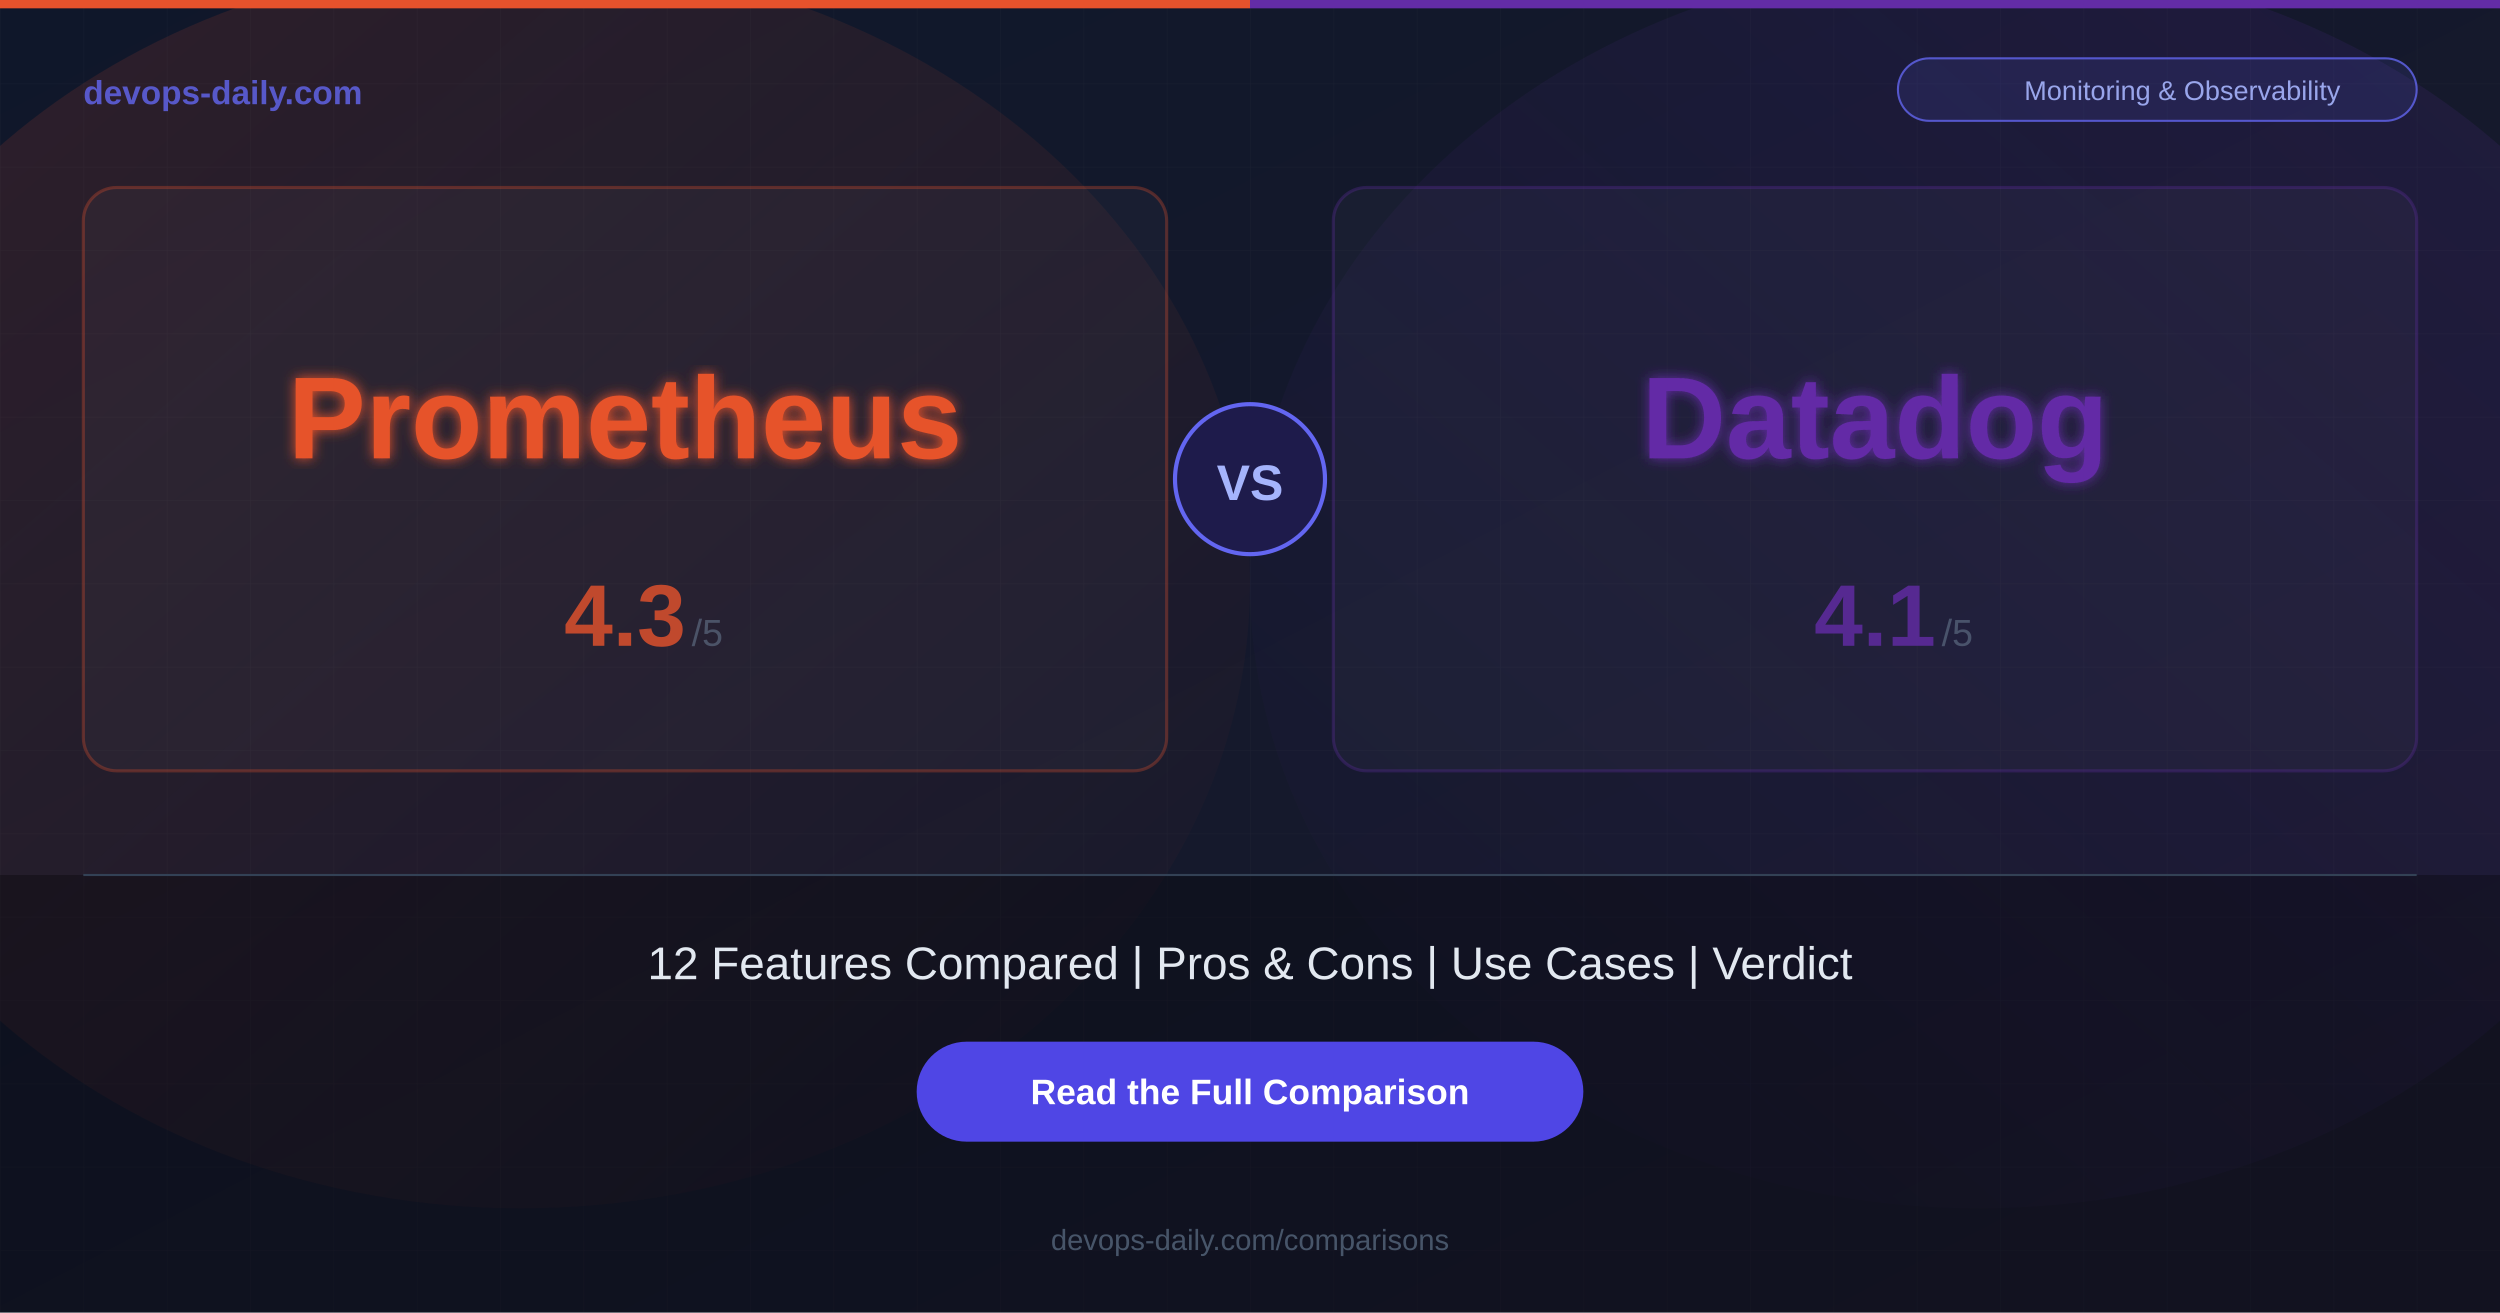
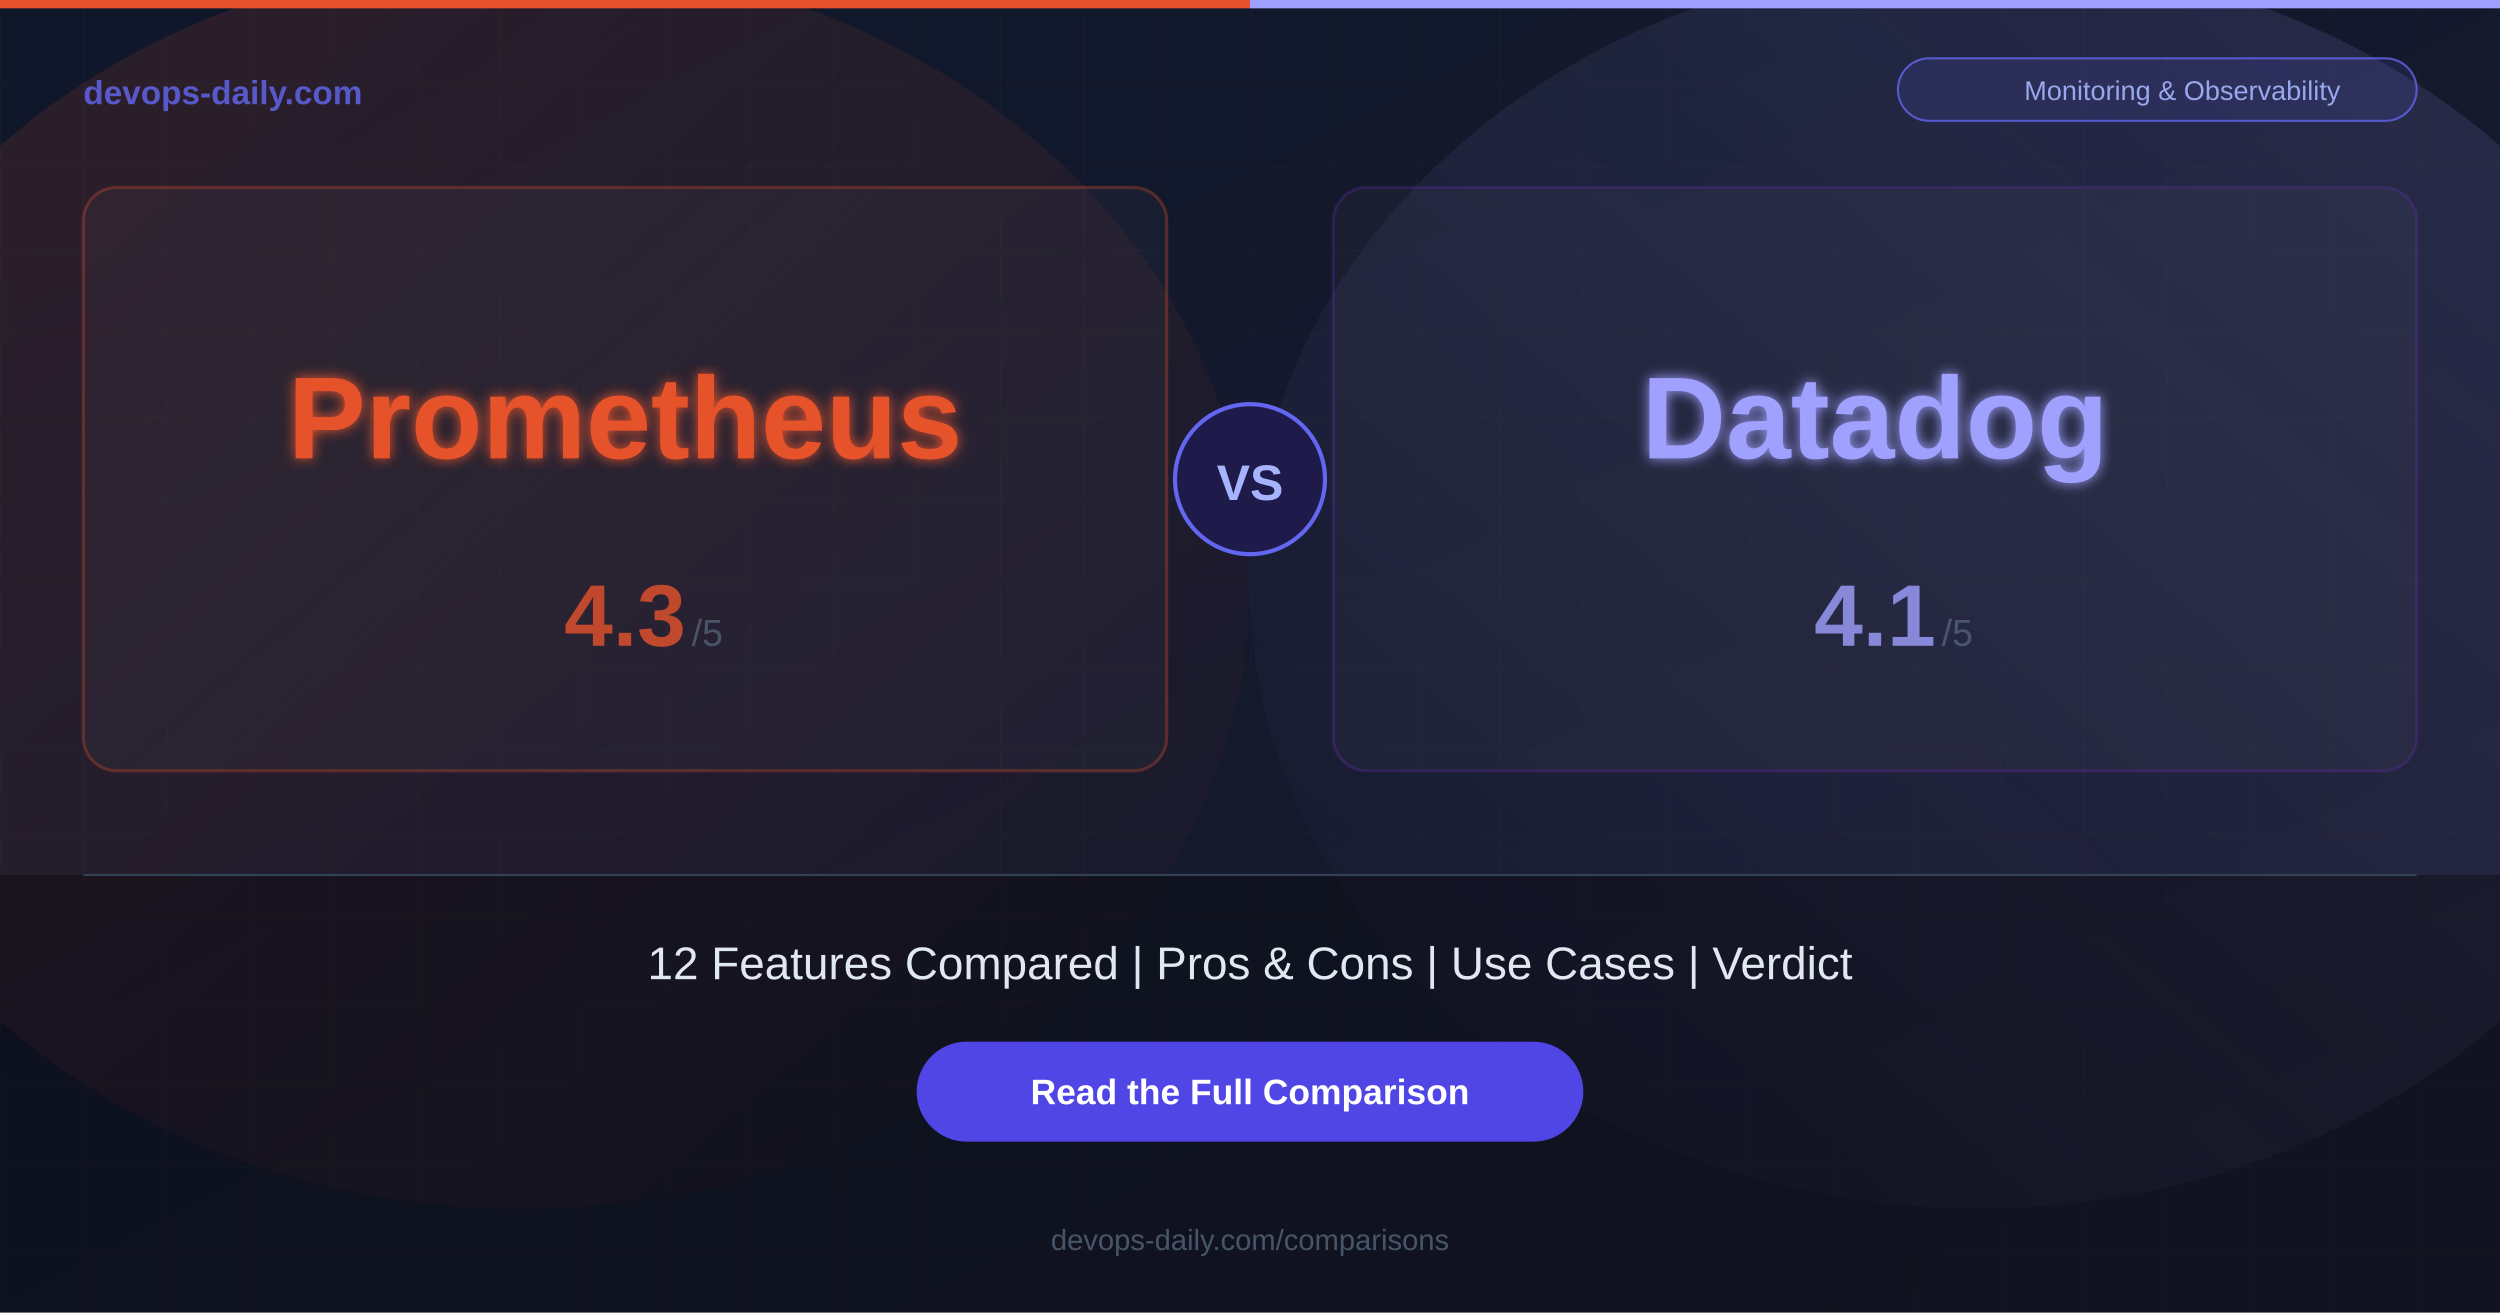
<svg xmlns="http://www.w3.org/2000/svg" width="1200" height="630">
  <defs>
    <linearGradient id="bg" x1="0%" y1="0%" x2="100%" y2="100%">
      <stop offset="0%" style="stop-color:#0f172a;stop-opacity:1" />
      <stop offset="100%" style="stop-color:#1a1a2e;stop-opacity:1" />
    </linearGradient>
    <linearGradient id="glowA" x1="0%" y1="0%" x2="100%" y2="100%">
      <stop offset="0%" style="stop-color:#E6522C;stop-opacity:0.15" />
      <stop offset="100%" style="stop-color:#E6522C;stop-opacity:0" />
    </linearGradient>
    <linearGradient id="glowB" x1="100%" y1="0%" x2="0%" y2="100%">
-       <stop offset="0%" style="stop-color:#632CA6;stop-opacity:0.15" />
-       <stop offset="100%" style="stop-color:#632CA6;stop-opacity:0" />
+       <stop offset="0%" style="stop-color:#a0a0ff;stop-opacity:0.15" />
+       <stop offset="100%" style="stop-color:#a0a0ff;stop-opacity:0" />
    </linearGradient>
    <filter id="glow">
      <feGaussianBlur stdDeviation="3" result="blur" />
      <feMerge>
        <feMergeNode in="blur" />
        <feMergeNode in="SourceGraphic" />
      </feMerge>
    </filter>
  </defs>
  <rect width="1200" height="630" fill="url(#bg)" />
  <ellipse cx="250" cy="280" rx="350" ry="300" fill="url(#glowA)" />
  <ellipse cx="950" cy="280" rx="350" ry="300" fill="url(#glowB)" />
  <pattern id="grid" width="40" height="40" patternUnits="userSpaceOnUse">
    <path d="M 40 0 L 0 0 0 40" fill="none" stroke="#ffffff" stroke-width="0.3" opacity="0.05" />
  </pattern>
  <rect width="1200" height="630" fill="url(#grid)" />
  <rect x="0" y="0" width="600" height="4" fill="#E6522C" />
-   <rect x="600" y="0" width="600" height="4" fill="#632CA6" />
+   <rect x="600" y="0" width="600" height="4" fill="#a0a0ff" />
  <text x="40" y="50" font-family="Arial, Helvetica, sans-serif" font-size="16" font-weight="bold" fill="#6366f1" opacity="0.8">devops-daily.com</text>
  <rect x="911" y="28" width="249" height="30" rx="15" fill="rgba(99,102,241,0.15)" stroke="#6366f1" stroke-width="1" opacity="0.8" />
  <text x="1047.5" y="48" font-family="Arial, Helvetica, sans-serif" font-size="13" fill="#a5b4fc" text-anchor="middle" opacity="0.9">Monitoring &amp; Observability</text>
  <rect x="40" y="90" width="520" height="280" rx="16" fill="rgba(255,255,255,0.03)" stroke="rgba(230,82,44,0.3)" stroke-width="1.5" />
  <text x="300" y="220" font-family="Arial, Helvetica, sans-serif" font-size="56" font-weight="bold" fill="#E6522C" text-anchor="middle" filter="url(#glow)">Prometheus</text>
  <text x="300" y="310" font-family="Arial, Helvetica, sans-serif" font-size="42" font-weight="bold" fill="#E6522C" text-anchor="middle" opacity="0.8">4.3</text>
  <text x="332" y="310" font-family="Arial, Helvetica, sans-serif" font-size="18" fill="#64748b" opacity="0.6">/5</text>
  <rect x="640" y="90" width="520" height="280" rx="16" fill="rgba(255,255,255,0.03)" stroke="rgba(99,44,166,0.3)" stroke-width="1.5" />
-   <text x="900" y="220" font-family="Arial, Helvetica, sans-serif" font-size="56" font-weight="bold" fill="#632CA6" text-anchor="middle" filter="url(#glow)">Datadog</text>
-   <text x="900" y="310" font-family="Arial, Helvetica, sans-serif" font-size="42" font-weight="bold" fill="#632CA6" text-anchor="middle" opacity="0.8">4.1</text>
+   <text x="900" y="220" font-family="Arial, Helvetica, sans-serif" font-size="56" font-weight="bold" fill="#a0a0ff" text-anchor="middle" filter="url(#glow)">Datadog</text>
+   <text x="900" y="310" font-family="Arial, Helvetica, sans-serif" font-size="42" font-weight="bold" fill="#a0a0ff" text-anchor="middle" opacity="0.8">4.1</text>
  <text x="932" y="310" font-family="Arial, Helvetica, sans-serif" font-size="18" fill="#64748b" opacity="0.6">/5</text>
  <circle cx="600" cy="230" r="36" fill="#1e1b4b" stroke="#6366f1" stroke-width="2" />
  <text x="600" y="240" font-family="Arial, Helvetica, sans-serif" font-size="24" font-weight="bold" fill="#a5b4fc" text-anchor="middle">VS</text>
  <rect x="0" y="420" width="1200" height="210" fill="rgba(0,0,0,0.3)" />
  <line x1="40" y1="420" x2="1160" y2="420" stroke="#334155" stroke-width="1" />
  <text x="600" y="470" font-family="Arial, Helvetica, sans-serif" font-size="22" fill="#e2e8f0" text-anchor="middle">12 Features Compared  |  Pros &amp; Cons  |  Use Cases  |  Verdict</text>
  <rect x="440" y="500" width="320" height="48" rx="24" fill="#4f46e5" />
  <text x="600" y="530" font-family="Arial, Helvetica, sans-serif" font-size="17" font-weight="bold" fill="#ffffff" text-anchor="middle">Read the Full Comparison</text>
  <text x="600" y="600" font-family="Arial, Helvetica, sans-serif" font-size="14" fill="#475569" text-anchor="middle">devops-daily.com/comparisons</text>
</svg>
